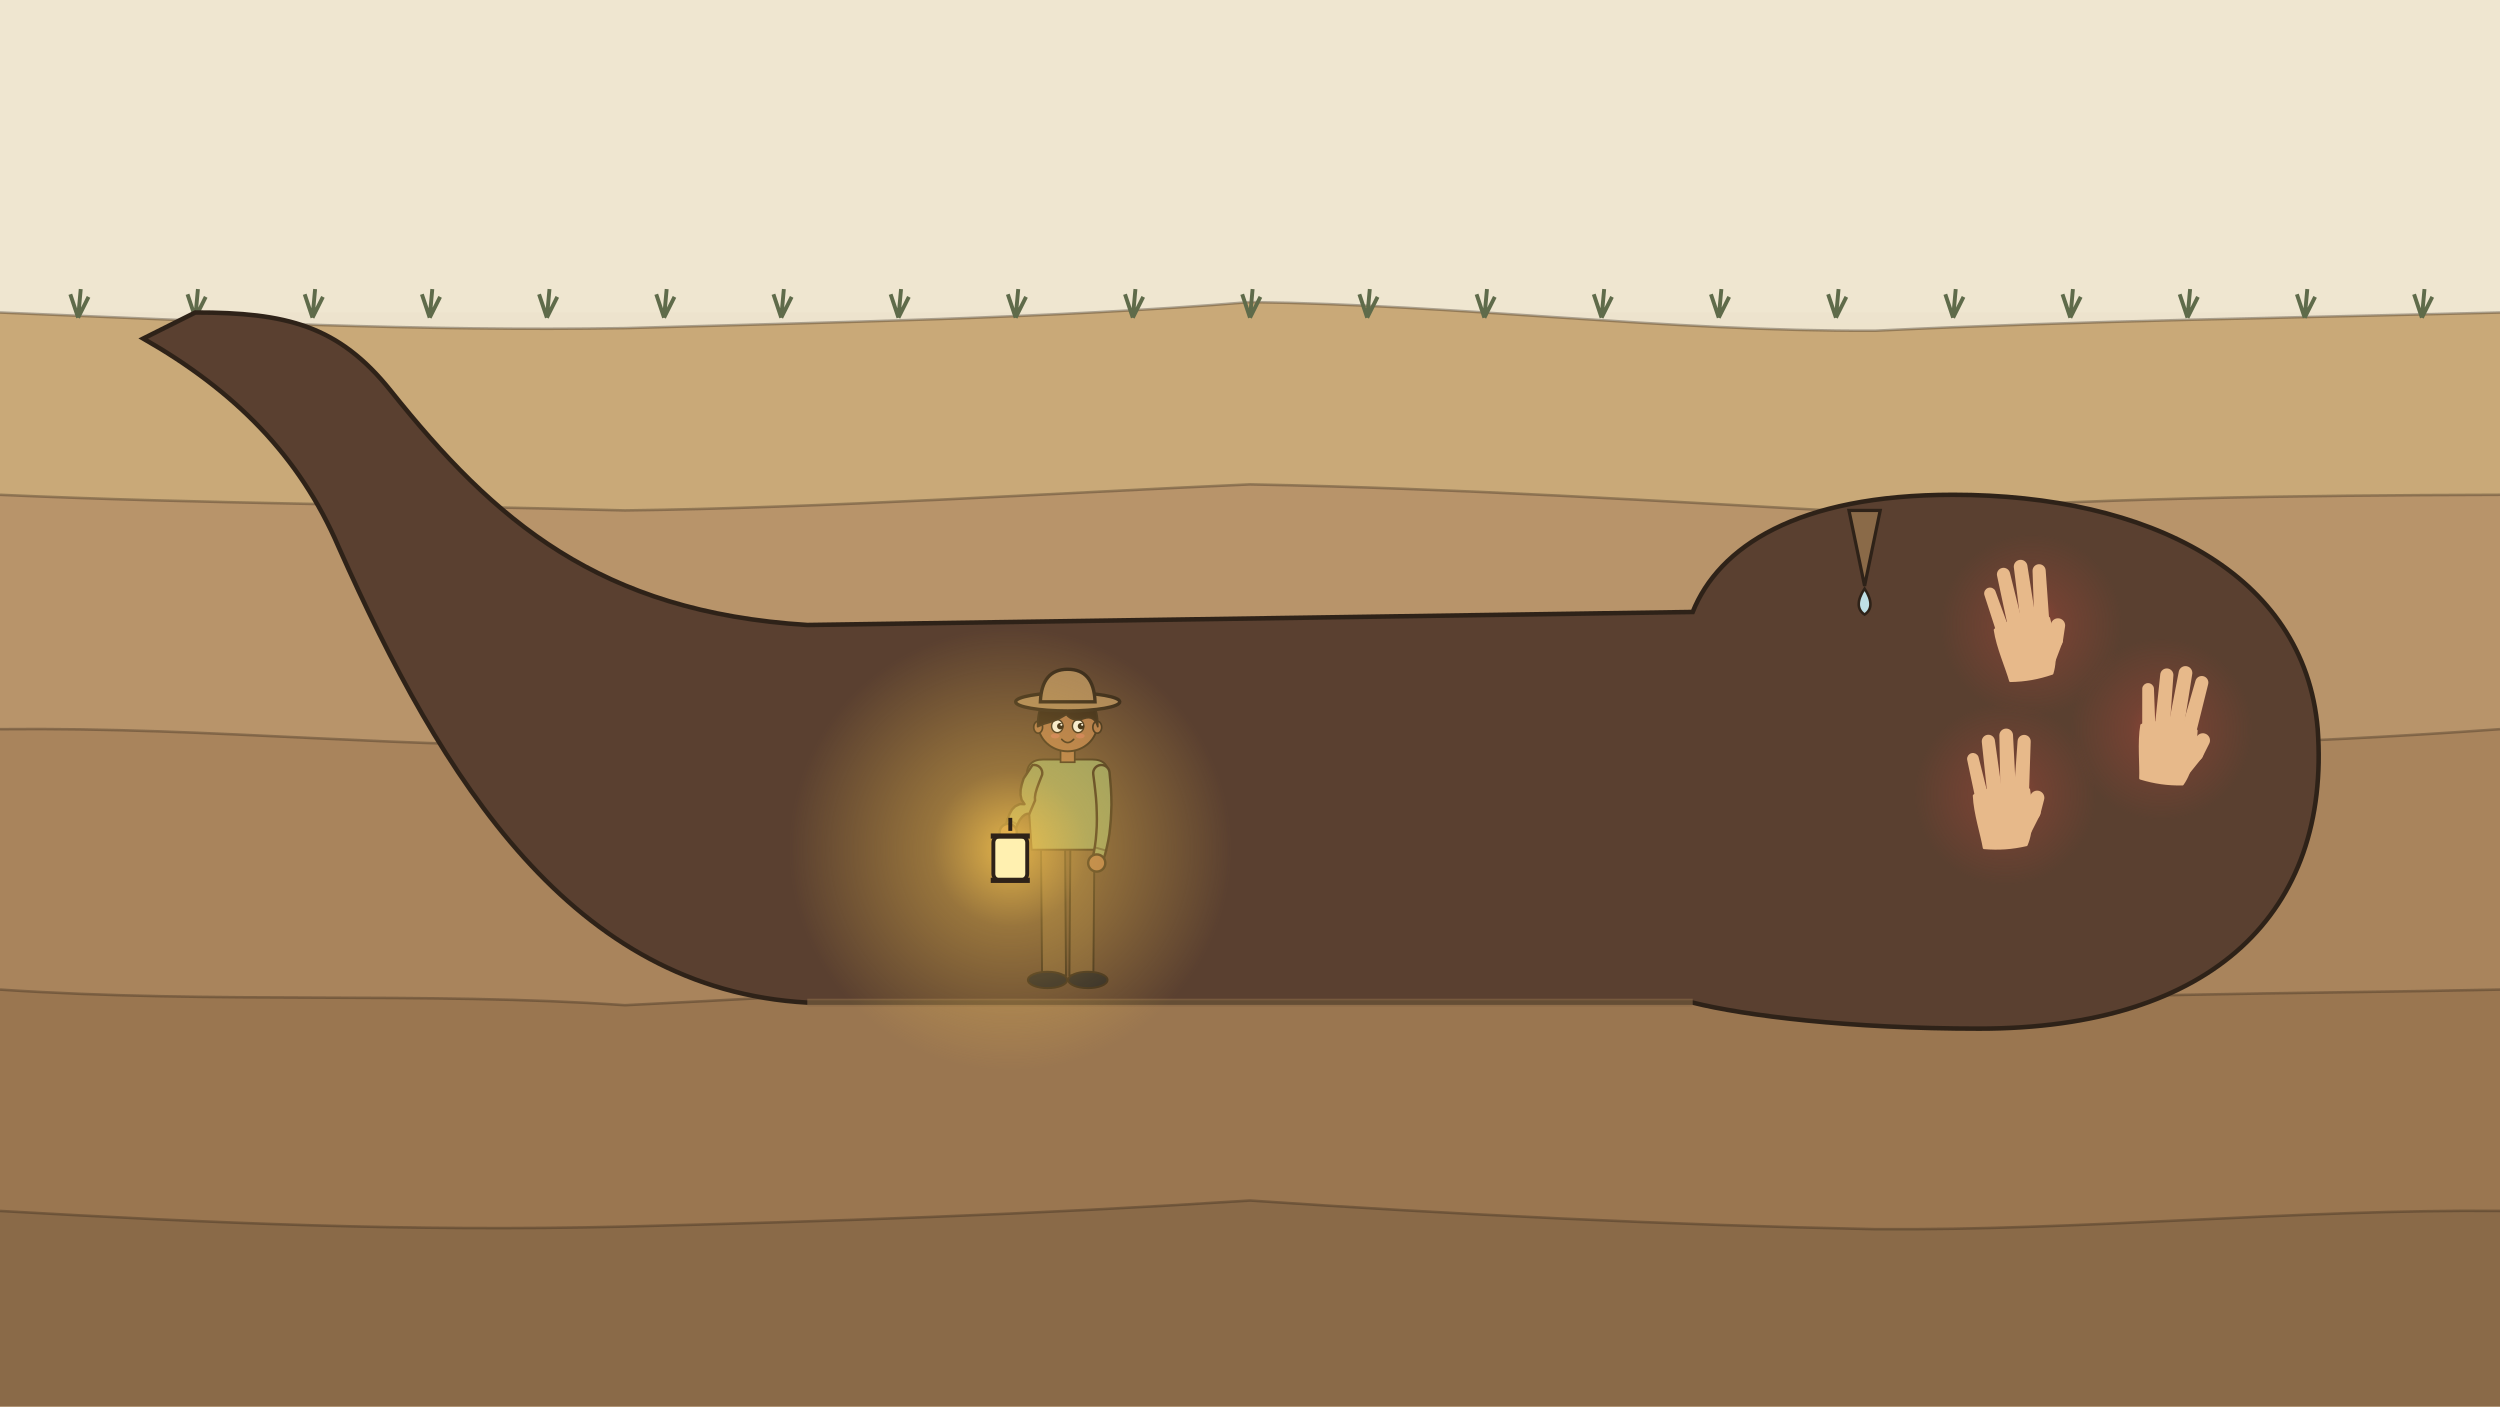
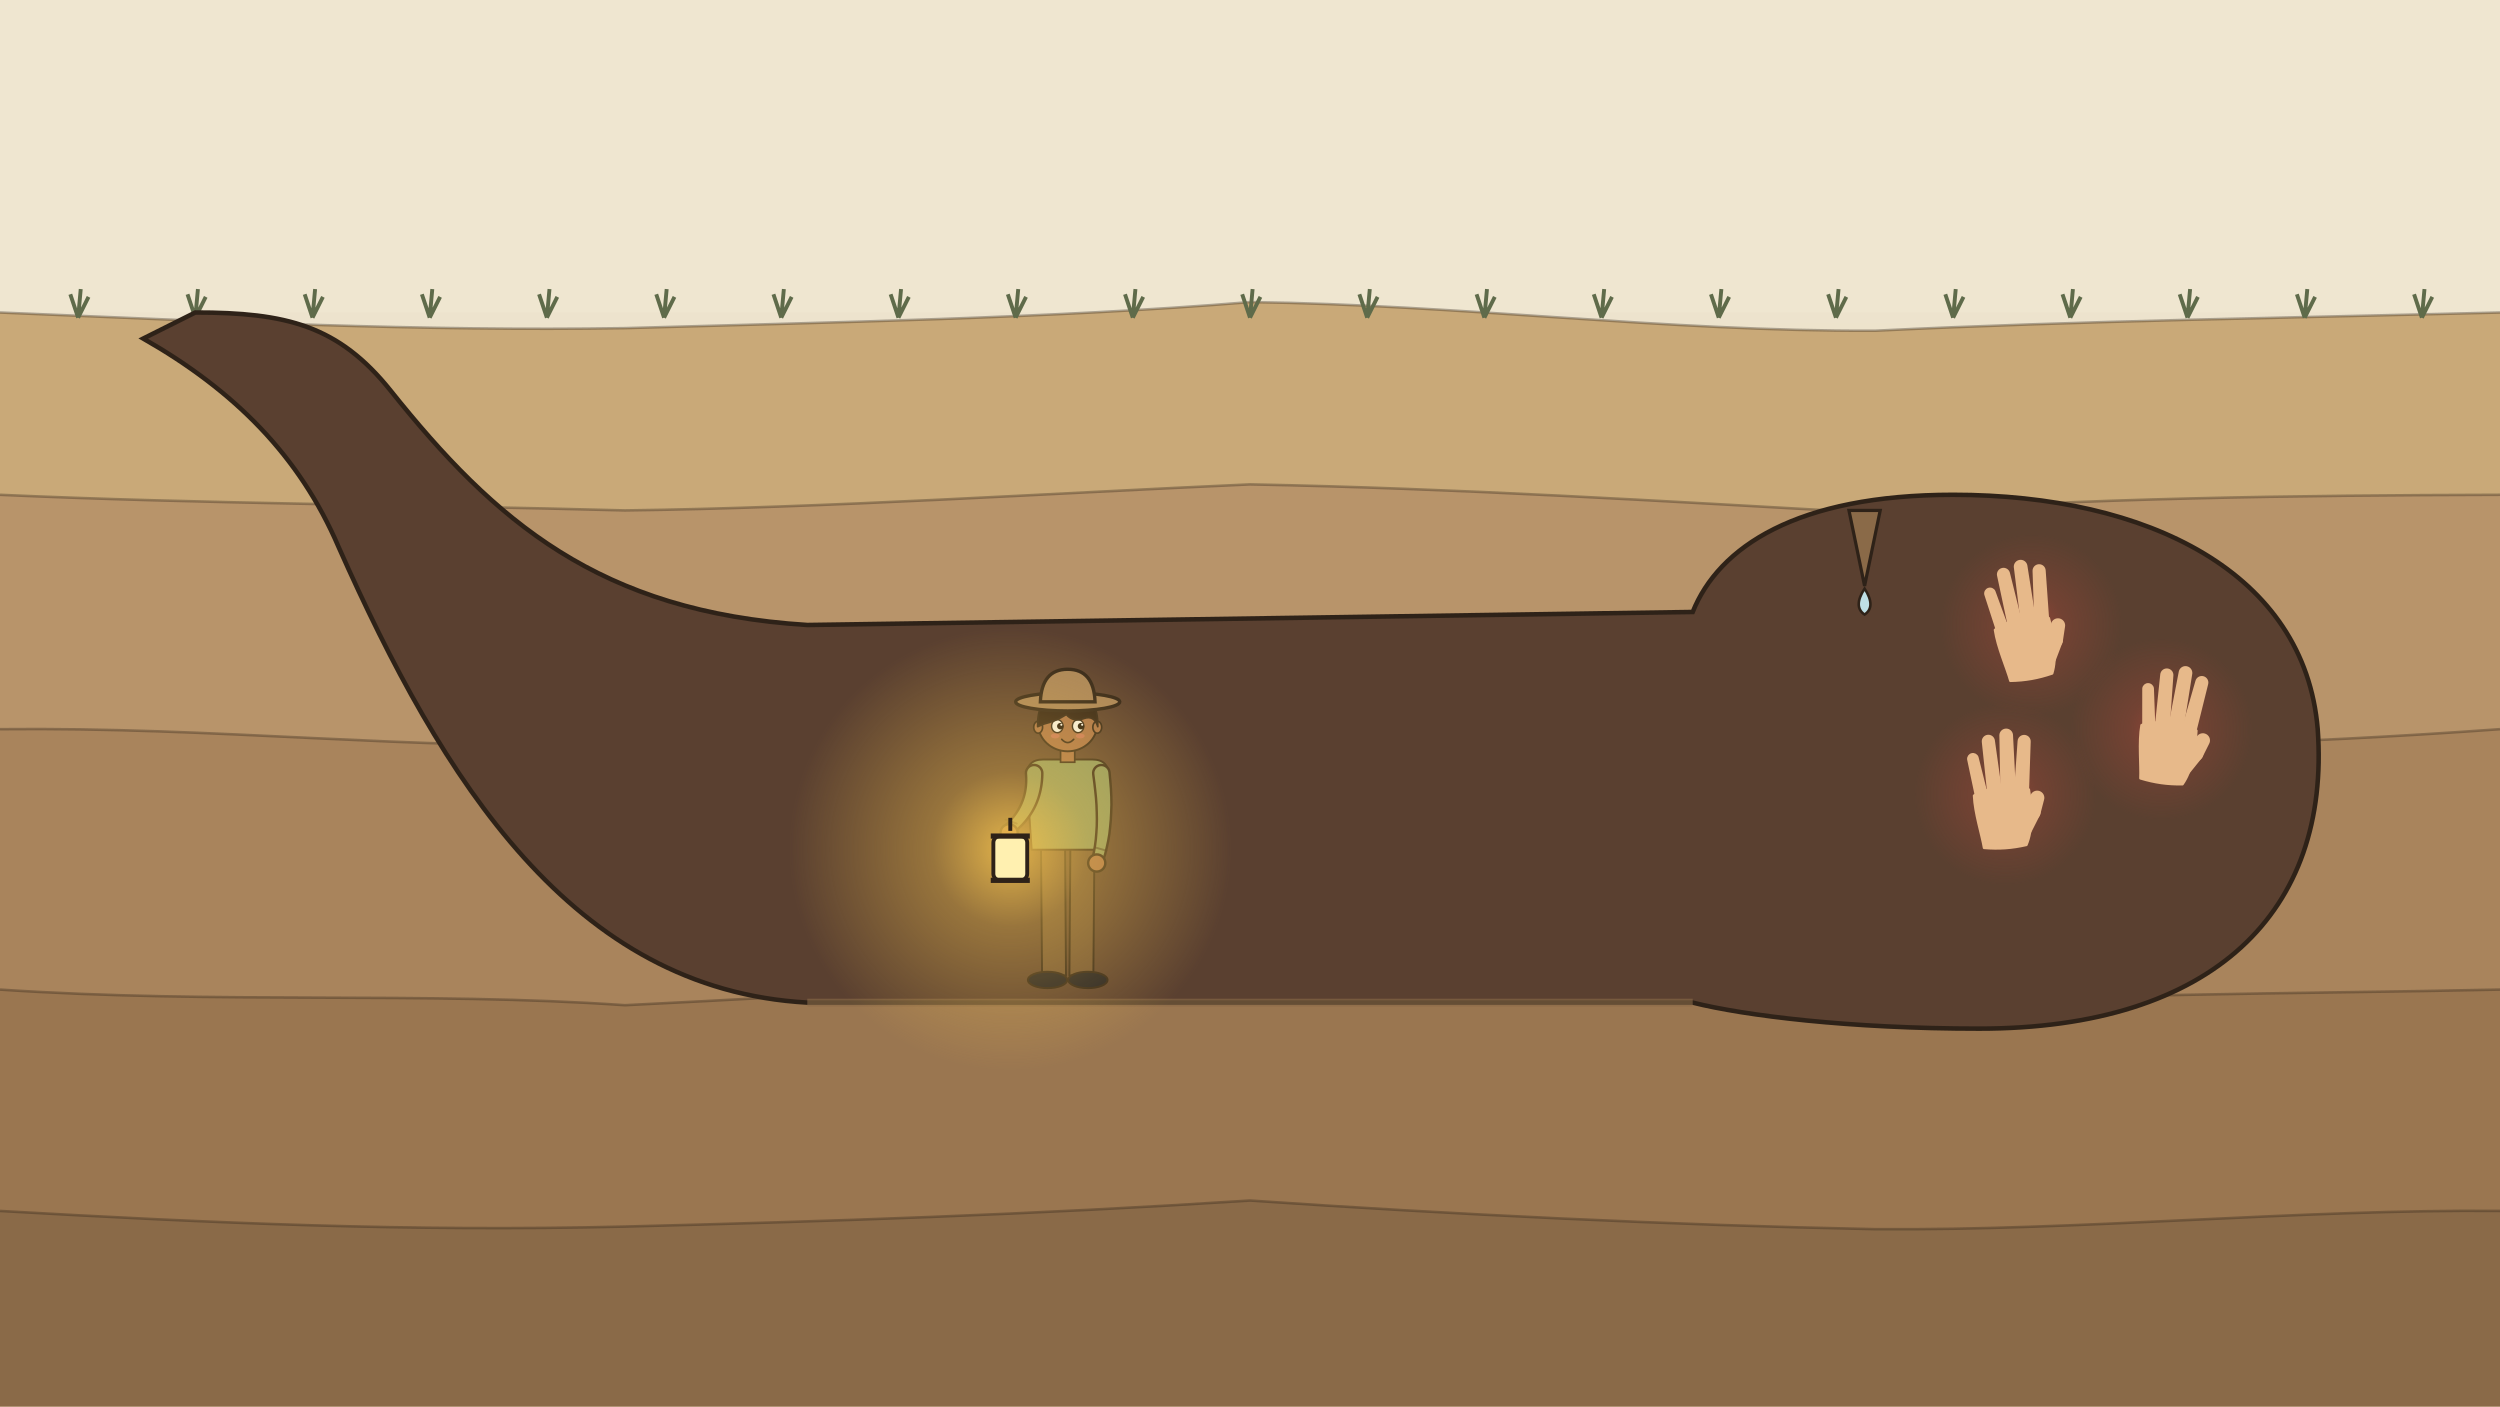
<svg xmlns="http://www.w3.org/2000/svg" viewBox="0 0 1920 1080" width="1920" height="1080">
  <defs>
    <linearGradient id="lg1" x1="0" y1="0" x2="0" y2="1">
      <stop offset="0" stop-color="#efe5cf" />
      <stop offset="1" stop-color="#e8dcc4" />
    </linearGradient>
    <radialGradient id="rg2">
      <stop offset="0" stop-color="#b5483b" stop-opacity="0.6" />
      <stop offset="0.35" stop-color="#b5483b" stop-opacity="0.27" />
      <stop offset="1" stop-color="#b5483b" stop-opacity="0" />
    </radialGradient>
    <radialGradient id="rg3">
      <stop offset="0" stop-color="#b5483b" stop-opacity="0.6" />
      <stop offset="0.35" stop-color="#b5483b" stop-opacity="0.27" />
      <stop offset="1" stop-color="#b5483b" stop-opacity="0" />
    </radialGradient>
    <radialGradient id="rg4">
      <stop offset="0" stop-color="#b5483b" stop-opacity="0.6" />
      <stop offset="0.35" stop-color="#b5483b" stop-opacity="0.27" />
      <stop offset="1" stop-color="#b5483b" stop-opacity="0" />
    </radialGradient>
    <radialGradient id="rg5">
      <stop offset="0" stop-color="#f2c14e" stop-opacity="0.9" />
      <stop offset="0.35" stop-color="#f2c14e" stop-opacity="0.41" />
      <stop offset="1" stop-color="#f2c14e" stop-opacity="0" />
    </radialGradient>
  </defs>
  <rect id="bg-paper" width="1920" height="1080" fill="url(#lg1)" />
  <rect id="sky-bg" x="0" y="0" width="1920" height="240" fill="#efe6d0" />
  <path id="rock-layer-bg-0" d="M0.0 240.0 C166.5 247.0 324.3 254.5 480.0 252.0 C636.2 247.5 806.5 244.6 960.0 232.0 C1121.2 234.0 1278.6 254.6 1440.0 254.0 C1593.7 246.4 1767.2 243.9 1920.0 240.0 L1920 1080 L0 1080Z" fill="#c9a978" />
  <path id="rock-layer-bg-1" d="M0.0 380.0 C154.6 387.0 322.2 387.7 480.0 392.0 C635.5 390.0 804.9 378.9 960.0 372.0 C1120.1 375.1 1272.1 384.6 1440.0 394.0 C1601.4 382.4 1764.7 380.4 1920.0 380.0 L1920 1080 L0 1080Z" fill="#b8946a" />
  <path id="rock-layer-bg-2" d="M0.0 560.0 C167.3 558.2 312.4 576.0 480.0 572.0 C634.9 559.3 802.4 556.2 960.0 552.0 C1126.2 555.0 1287.4 563.8 1440.0 574.0 C1601.6 576.2 1763.0 571.4 1920.0 560.0 L1920 1080 L0 1080Z" fill="#a9845c" />
  <path id="rock-layer-bg-3" d="M0.0 760.0 C166.8 771.2 326.3 761.3 480.0 772.0 C641.5 764.1 800.5 752.8 960.0 752.0 C1115.1 758.4 1275.5 765.9 1440.0 774.0 C1592.4 762.7 1763.4 763.4 1920.0 760.0 L1920 1080 L0 1080Z" fill="#9a7650" />
  <path id="rock-layer-bg-4" d="M0.0 930.0 C163.4 939.4 314.9 946.0 480.0 942.0 C635.1 938.1 793.5 932.8 960.0 922.0 C1114.4 932.6 1283.6 940.9 1440.0 944.0 C1599.1 945.2 1767.8 928.5 1920.0 930.0 L1920 1080 L0 1080Z" fill="#8a6a48" />
  <g id="rock-layer-lines-bg" fill="none" stroke="#2e2218" stroke-width="2" opacity=".35">
    <path d="M0.0 240.0 C166.5 247.0 324.3 254.5 480.0 252.0 C636.2 247.5 806.5 244.6 960.0 232.0 C1121.2 234.0 1278.6 254.6 1440.0 254.0 C1593.7 246.4 1767.2 243.9 1920.0 240.0" />
    <path d="M0.0 380.0 C154.6 387.0 322.2 387.7 480.0 392.0 C635.5 390.0 804.9 378.9 960.0 372.0 C1120.1 375.1 1272.1 384.6 1440.0 394.0 C1601.4 382.4 1764.7 380.4 1920.0 380.0" />
    <path d="M0.0 560.0 C167.3 558.2 312.4 576.0 480.0 572.0 C634.9 559.3 802.4 556.2 960.0 552.0 C1126.2 555.0 1287.4 563.8 1440.0 574.0 C1601.6 576.2 1763.0 571.4 1920.0 560.0" />
    <path d="M0.0 760.0 C166.8 771.2 326.3 761.3 480.0 772.0 C641.5 764.1 800.5 752.8 960.0 752.0 C1115.1 758.4 1275.5 765.9 1440.0 774.0 C1592.4 762.7 1763.4 763.4 1920.0 760.0" />
    <path d="M0.0 930.0 C163.4 939.4 314.9 946.0 480.0 942.0 C635.1 938.1 793.5 932.8 960.0 922.0 C1114.4 932.6 1283.6 940.9 1440.0 944.0 C1599.1 945.2 1767.8 928.5 1920.0 930.0" />
  </g>
  <g id="grass-tufts" stroke="#5f6b4a" stroke-width="3" fill="none">
    <path d="M60 244 l-6 -18 M60 244 l2 -22 M60 244 l8 -16" />
    <path d="M150 244 l-6 -18 M150 244 l2 -22 M150 244 l8 -16" />
    <path d="M240 244 l-6 -18 M240 244 l2 -22 M240 244 l8 -16" />
    <path d="M330 244 l-6 -18 M330 244 l2 -22 M330 244 l8 -16" />
    <path d="M420 244 l-6 -18 M420 244 l2 -22 M420 244 l8 -16" />
    <path d="M510 244 l-6 -18 M510 244 l2 -22 M510 244 l8 -16" />
    <path d="M600 244 l-6 -18 M600 244 l2 -22 M600 244 l8 -16" />
    <path d="M690 244 l-6 -18 M690 244 l2 -22 M690 244 l8 -16" />
    <path d="M780 244 l-6 -18 M780 244 l2 -22 M780 244 l8 -16" />
    <path d="M870 244 l-6 -18 M870 244 l2 -22 M870 244 l8 -16" />
    <path d="M960 244 l-6 -18 M960 244 l2 -22 M960 244 l8 -16" />
    <path d="M1050 244 l-6 -18 M1050 244 l2 -22 M1050 244 l8 -16" />
    <path d="M1140 244 l-6 -18 M1140 244 l2 -22 M1140 244 l8 -16" />
    <path d="M1230 244 l-6 -18 M1230 244 l2 -22 M1230 244 l8 -16" />
    <path d="M1320 244 l-6 -18 M1320 244 l2 -22 M1320 244 l8 -16" />
    <path d="M1410 244 l-6 -18 M1410 244 l2 -22 M1410 244 l8 -16" />
    <path d="M1500 244 l-6 -18 M1500 244 l2 -22 M1500 244 l8 -16" />
    <path d="M1590 244 l-6 -18 M1590 244 l2 -22 M1590 244 l8 -16" />
    <path d="M1680 244 l-6 -18 M1680 244 l2 -22 M1680 244 l8 -16" />
    <path d="M1770 244 l-6 -18 M1770 244 l2 -22 M1770 244 l8 -16" />
    <path d="M1860 244 l-6 -18 M1860 244 l2 -22 M1860 244 l8 -16" />
  </g>
  <path id="cave-tunnel" d="M150 240 C220 240 260 250 300 300 C380 400 460 470 620 480 L1300 470 C1320 420 1380 380 1500 380 C1650 380 1770 440 1780 560 C1790 700 1700 790 1520 790 C1420 790 1340 780 1300 770 L620 770 C440 760 340 600 260 420 C230 350 180 300 110 260Z" fill="#5a4030" stroke="#2e2218" stroke-width="3.5" />
  <path d="M620 770 L1300 770" stroke="#8a6a48" stroke-width="6" opacity=".6" />
  <ellipse cx="1560" cy="480" rx="70" ry="70" fill="url(#rg2)" />
  <g transform="translate(1560.0 520.0) rotate(-10.00) scale(44.000)">
    <g fill="#e7b98a" stroke="#e7b98a" stroke-width="0.045" stroke-linejoin="round">
      <path d="M-0.370,0 C-0.111,0.04 0.111,0.04 0.370,0 C0.500,-0.25 0.510,-0.62 0.480,-0.960 C0.288,-1.050 -0.288,-1.050 -0.480,-0.920 C-0.490,-0.62 -0.390,-0.22 -0.370,0 Z" />
      <path d="M0.462,-0.957 L0.549,-1.792 A0.092,0.092 0 0 0 0.366,-1.815 L0.248,-0.983 A0.107,0.107 0 0 0 0.462,-0.957 Z" />
      <path d="M0.232,-0.996 L0.249,-1.936 A0.097,0.097 0 0 0 0.056,-1.943 L0.008,-1.004 A0.113,0.113 0 0 0 0.232,-0.996 Z" />
      <path d="M-0.013,-0.986 L-0.073,-1.854 A0.092,0.092 0 0 0 -0.258,-1.844 L-0.227,-0.974 A0.107,0.107 0 0 0 -0.013,-0.986 Z" />
      <path d="M-0.259,-0.914 L-0.378,-1.584 A0.08,0.08 0 0 0 -0.535,-1.559 L-0.441,-0.885 A0.092,0.092 0 0 0 -0.259,-0.914 Z" />
      <path d="M0.452,-0.225 L0.616,-0.5 A0.117,0.117 0 0 0 0.421,-0.631 L0.228,-0.376 A0.135,0.135 0 0 0 0.452,-0.225 Z" />
      <path d="M0.628,-0.521 L0.711,-0.768 A0.102,0.102 0 0 0 0.521,-0.845 L0.41,-0.609 A0.117,0.117 0 0 0 0.628,-0.521 Z" />
    </g>
    <g fill="#e7b98a" stroke="none">
      <path d="M-0.370,0 C-0.111,0.04 0.111,0.04 0.370,0 C0.500,-0.25 0.510,-0.62 0.480,-0.960 C0.288,-1.050 -0.288,-1.050 -0.480,-0.920 C-0.490,-0.62 -0.390,-0.22 -0.370,0 Z" />
      <path d="M0.462,-0.957 L0.549,-1.792 A0.092,0.092 0 0 0 0.366,-1.815 L0.248,-0.983 A0.107,0.107 0 0 0 0.462,-0.957 Z" />
      <path d="M0.232,-0.996 L0.249,-1.936 A0.097,0.097 0 0 0 0.056,-1.943 L0.008,-1.004 A0.113,0.113 0 0 0 0.232,-0.996 Z" />
      <path d="M-0.013,-0.986 L-0.073,-1.854 A0.092,0.092 0 0 0 -0.258,-1.844 L-0.227,-0.974 A0.107,0.107 0 0 0 -0.013,-0.986 Z" />
      <path d="M-0.259,-0.914 L-0.378,-1.584 A0.08,0.08 0 0 0 -0.535,-1.559 L-0.441,-0.885 A0.092,0.092 0 0 0 -0.259,-0.914 Z" />
      <path d="M0.452,-0.225 L0.616,-0.5 A0.117,0.117 0 0 0 0.421,-0.631 L0.228,-0.376 A0.135,0.135 0 0 0 0.452,-0.225 Z" />
      <path d="M0.628,-0.521 L0.711,-0.768 A0.102,0.102 0 0 0 0.521,-0.845 L0.41,-0.609 A0.117,0.117 0 0 0 0.628,-0.521 Z" />
    </g>
  </g>
  <ellipse cx="1660" cy="560" rx="70" ry="70" fill="url(#rg3)" />
  <g transform="translate(1660.0 600.0) rotate(8.00) scale(44.000)">
    <g fill="#e7b98a" stroke="#e7b98a" stroke-width="0.045" stroke-linejoin="round">
      <path d="M-0.370,0 C-0.111,0.04 0.111,0.04 0.370,0 C0.500,-0.25 0.510,-0.62 0.480,-0.960 C0.288,-1.050 -0.288,-1.050 -0.480,-0.920 C-0.490,-0.62 -0.390,-0.22 -0.370,0 Z" />
      <path d="M0.462,-0.957 L0.549,-1.792 A0.092,0.092 0 0 0 0.366,-1.815 L0.248,-0.983 A0.107,0.107 0 0 0 0.462,-0.957 Z" />
      <path d="M0.232,-0.996 L0.249,-1.936 A0.097,0.097 0 0 0 0.056,-1.943 L0.008,-1.004 A0.113,0.113 0 0 0 0.232,-0.996 Z" />
      <path d="M-0.013,-0.986 L-0.073,-1.854 A0.092,0.092 0 0 0 -0.258,-1.844 L-0.227,-0.974 A0.107,0.107 0 0 0 -0.013,-0.986 Z" />
      <path d="M-0.259,-0.914 L-0.378,-1.584 A0.08,0.08 0 0 0 -0.535,-1.559 L-0.441,-0.885 A0.092,0.092 0 0 0 -0.259,-0.914 Z" />
      <path d="M0.452,-0.225 L0.616,-0.5 A0.117,0.117 0 0 0 0.421,-0.631 L0.228,-0.376 A0.135,0.135 0 0 0 0.452,-0.225 Z" />
      <path d="M0.628,-0.521 L0.711,-0.768 A0.102,0.102 0 0 0 0.521,-0.845 L0.41,-0.609 A0.117,0.117 0 0 0 0.628,-0.521 Z" />
    </g>
    <g fill="#e7b98a" stroke="none">
      <path d="M-0.370,0 C-0.111,0.04 0.111,0.04 0.370,0 C0.500,-0.25 0.510,-0.62 0.480,-0.960 C0.288,-1.050 -0.288,-1.050 -0.480,-0.920 C-0.490,-0.62 -0.390,-0.22 -0.370,0 Z" />
      <path d="M0.462,-0.957 L0.549,-1.792 A0.092,0.092 0 0 0 0.366,-1.815 L0.248,-0.983 A0.107,0.107 0 0 0 0.462,-0.957 Z" />
      <path d="M0.232,-0.996 L0.249,-1.936 A0.097,0.097 0 0 0 0.056,-1.943 L0.008,-1.004 A0.113,0.113 0 0 0 0.232,-0.996 Z" />
      <path d="M-0.013,-0.986 L-0.073,-1.854 A0.092,0.092 0 0 0 -0.258,-1.844 L-0.227,-0.974 A0.107,0.107 0 0 0 -0.013,-0.986 Z" />
      <path d="M-0.259,-0.914 L-0.378,-1.584 A0.08,0.08 0 0 0 -0.535,-1.559 L-0.441,-0.885 A0.092,0.092 0 0 0 -0.259,-0.914 Z" />
      <path d="M0.452,-0.225 L0.616,-0.5 A0.117,0.117 0 0 0 0.421,-0.631 L0.228,-0.376 A0.135,0.135 0 0 0 0.452,-0.225 Z" />
      <path d="M0.628,-0.521 L0.711,-0.768 A0.102,0.102 0 0 0 0.521,-0.845 L0.41,-0.609 A0.117,0.117 0 0 0 0.628,-0.521 Z" />
    </g>
  </g>
  <ellipse cx="1540" cy="610" rx="70" ry="70" fill="url(#rg4)" />
  <g transform="translate(1540.0 650.0) rotate(-4.00) scale(44.000)">
    <g fill="#e7b98a" stroke="#e7b98a" stroke-width="0.045" stroke-linejoin="round">
      <path d="M-0.370,0 C-0.111,0.04 0.111,0.04 0.370,0 C0.500,-0.25 0.510,-0.62 0.480,-0.960 C0.288,-1.050 -0.288,-1.050 -0.480,-0.920 C-0.490,-0.62 -0.390,-0.22 -0.370,0 Z" />
      <path d="M0.462,-0.957 L0.549,-1.792 A0.092,0.092 0 0 0 0.366,-1.815 L0.248,-0.983 A0.107,0.107 0 0 0 0.462,-0.957 Z" />
      <path d="M0.232,-0.996 L0.249,-1.936 A0.097,0.097 0 0 0 0.056,-1.943 L0.008,-1.004 A0.113,0.113 0 0 0 0.232,-0.996 Z" />
      <path d="M-0.013,-0.986 L-0.073,-1.854 A0.092,0.092 0 0 0 -0.258,-1.844 L-0.227,-0.974 A0.107,0.107 0 0 0 -0.013,-0.986 Z" />
      <path d="M-0.259,-0.914 L-0.378,-1.584 A0.08,0.08 0 0 0 -0.535,-1.559 L-0.441,-0.885 A0.092,0.092 0 0 0 -0.259,-0.914 Z" />
      <path d="M0.452,-0.225 L0.616,-0.5 A0.117,0.117 0 0 0 0.421,-0.631 L0.228,-0.376 A0.135,0.135 0 0 0 0.452,-0.225 Z" />
      <path d="M0.628,-0.521 L0.711,-0.768 A0.102,0.102 0 0 0 0.521,-0.845 L0.41,-0.609 A0.117,0.117 0 0 0 0.628,-0.521 Z" />
    </g>
    <g fill="#e7b98a" stroke="none">
      <path d="M-0.370,0 C-0.111,0.04 0.111,0.04 0.370,0 C0.500,-0.25 0.510,-0.62 0.480,-0.960 C0.288,-1.050 -0.288,-1.050 -0.480,-0.920 C-0.490,-0.62 -0.390,-0.22 -0.370,0 Z" />
      <path d="M0.462,-0.957 L0.549,-1.792 A0.092,0.092 0 0 0 0.366,-1.815 L0.248,-0.983 A0.107,0.107 0 0 0 0.462,-0.957 Z" />
      <path d="M0.232,-0.996 L0.249,-1.936 A0.097,0.097 0 0 0 0.056,-1.943 L0.008,-1.004 A0.113,0.113 0 0 0 0.232,-0.996 Z" />
      <path d="M-0.013,-0.986 L-0.073,-1.854 A0.092,0.092 0 0 0 -0.258,-1.844 L-0.227,-0.974 A0.107,0.107 0 0 0 -0.013,-0.986 Z" />
      <path d="M-0.259,-0.914 L-0.378,-1.584 A0.08,0.08 0 0 0 -0.535,-1.559 L-0.441,-0.885 A0.092,0.092 0 0 0 -0.259,-0.914 Z" />
      <path d="M0.452,-0.225 L0.616,-0.5 A0.117,0.117 0 0 0 0.421,-0.631 L0.228,-0.376 A0.135,0.135 0 0 0 0.452,-0.225 Z" />
      <path d="M0.628,-0.521 L0.711,-0.768 A0.102,0.102 0 0 0 0.521,-0.845 L0.41,-0.609 A0.117,0.117 0 0 0 0.628,-0.521 Z" />
    </g>
  </g>
  <path id="stalactite" d="M1420 392 L1444 392 L1432 450Z" fill="#8a6a48" stroke="#2e2218" stroke-width="2.5" />
  <g id="mv-drip-water-drop" data-fall="260" data-per="1.6">
    <path d="M1432 452 q-9 14 0 20 q9 -6 0 -20Z" fill="#bfe0e6" stroke="#2e2218" stroke-width="2" />
  </g>
  <g id="mv-walk-archeologist-person" data-face="right">
    <path d="M817.9 642.1 L799.4 642.1 L800.3 749.2 L818.7 749.2Z" fill="#6e5236" stroke="#2e2218" stroke-width="1.5" stroke-linejoin="round" />
    <ellipse cx="804.5" cy="752.6" rx="15.1" ry="6.3" fill="#1d1d24" stroke="#2e2218" stroke-width="1.5" />
    <path d="M822.1 642.1 L840.6 642.1 L839.7 749.2 L821.3 749.2Z" fill="#6e5236" stroke="#2e2218" stroke-width="1.5" stroke-linejoin="round" />
    <ellipse cx="835.5" cy="752.6" rx="15.1" ry="6.3" fill="#1d1d24" stroke="#2e2218" stroke-width="1.5" />
    <path d="M788.5 595.9 Q788.5 583.3 801.1 583.3 L838.9 583.3 Q851.5 583.3 851.5 595.9 L847.7 652.6 L792.3 652.6Z" fill="#8a9a64" stroke="#2e2218" stroke-width="1.5" stroke-linejoin="round" />
    <rect x="814.5" y="570.7" width="10.9" height="14.7" fill="#a8714a" stroke="#2e2218" stroke-width="1.3" />
    <ellipse cx="820.0" cy="556.0" rx="22.7" ry="21.0" fill="#a8714a" stroke="#2e2218" stroke-width="1.5" />
    <ellipse cx="797.3" cy="558.5" rx="3.4" ry="4.6" fill="#a8714a" stroke="#2e2218" stroke-width="1.3" />
    <ellipse cx="842.7" cy="558.5" rx="3.4" ry="4.6" fill="#a8714a" stroke="#2e2218" stroke-width="1.3" />
    <ellipse cx="812.0" cy="557.7" rx="4.4" ry="5.0" fill="#fbfaf2" stroke="#2e2218" stroke-width="1.1" />
    <circle cx="814.3" cy="557.7" r="2.5" fill="#1a120c" />
    <circle cx="815.1" cy="556.6" r="0.8" fill="#fff" />
    <path d="M808.2 549.3 L815.8 549.3" stroke="#2e2218" stroke-width="1.5" stroke-linecap="round" />
    <ellipse cx="828.0" cy="557.7" rx="4.4" ry="5.0" fill="#fbfaf2" stroke="#2e2218" stroke-width="1.1" />
    <circle cx="830.2" cy="557.7" r="2.5" fill="#1a120c" />
    <circle cx="831.1" cy="556.6" r="0.8" fill="#fff" />
    <path d="M824.2 549.3 L831.8 549.3" stroke="#2e2218" stroke-width="1.5" stroke-linecap="round" />
    <path d="M815.4 567.8 Q820.0 572.8 824.6 567.8" fill="none" stroke="#2e2218" stroke-width="1.3" stroke-linecap="round" />
    <ellipse cx="810.4" cy="565.2" rx="3.4" ry="1.9" fill="#ef7f74" opacity=".45" />
    <ellipse cx="829.6" cy="565.2" rx="3.4" ry="1.9" fill="#ef7f74" opacity=".45" />
    <path d="M796.9 558.1 Q796.2 531.2 820.0 532.9 Q843.8 531.2 843.1 558.1 Q840.4 549.1 832.5 551.8 Q824.5 555.0 818.9 548.8 Q810.9 553.9 801.9 556.0 Z" fill="#2b1d14" stroke="#2e2218" stroke-width="1.3" stroke-linejoin="round" />
    <path d="M808.7 538.1 q6.8 -4.2 13.6 -2.1" fill="none" stroke="#fff" stroke-width="1.3" opacity=".35" stroke-linecap="round" />
-     <g class="mv mv-limb-p8200-1" data-pivot="794.2 593.8" data-amp="0">
-       <path d="M792.90,587.60 L786.11,597.93 L784.70,602.46 L783.84,606.53 L783.75,610.43 L784.54,614.22 L786.81,617.58 L783.18,617.57 L779.74,619.18 L777.26,621.62 L775.45,624.87 L773.90,628.92 L772.23,634.11 A4.20,4.20 0 0 0 779.35,638.33 L781.35,633.47 L783.20,629.77 L785.15,627.26 L787.05,625.72 L788.80,625.05 L790.56,625.01 L794.91,614.77 L794.81,612.36 L795.27,609.22 L796.38,605.38 L798.10,600.72 L800.37,594.99 A6.30,6.30 0 0 0 792.90,587.60 Z" fill="#8a9a64" stroke="#2e2218" stroke-width="1.89" stroke-linejoin="round" />
-       <path d="M773.40,628.95 L781.37,633.21" stroke="#2e2218" stroke-width="1.51" stroke-linecap="round" opacity=".5" />
-       <circle cx="774.31" cy="639.34" r="6.6" fill="#a8714a" stroke="#2e2218" stroke-width="1.89" />
+     <g class="mv mv-limb-p8200-1" data-pivot="794.2 593.8" data-amp="0" data-armfixed="1">
+       <path d="M787.90,594.01 L788.02,595.60 L788.09,597.12 L788.12,598.65 L788.10,600.23 L788.04,601.75 L787.93,603.27 L787.78,604.78 L787.57,606.28 L787.32,607.78 L787.01,609.27 L786.66,610.75 L786.25,612.21 L785.79,613.66 L785.26,615.16 L784.69,616.58 L784.08,617.98 L783.41,619.36 L782.69,620.72 L781.93,622.06 L781.12,623.37 L780.26,624.66 L779.35,625.93 L778.41,627.18 L777.42,628.39 L776.36,629.62 L775.29,630.78 L774.19,631.92 L773.02,633.06 A4.20,4.20 0 0 0 778.56,639.38 L779.95,638.24 L781.34,637.03 L782.71,635.78 L784.01,634.53 L785.30,633.19 L786.56,631.81 L787.78,630.39 L788.95,628.92 L790.07,627.41 L791.15,625.86 L792.18,624.27 L793.15,622.64 L794.06,620.98 L794.91,619.28 L795.69,617.61 L796.42,615.85 L797.09,614.06 L797.71,612.25 L798.25,610.42 L798.74,608.58 L799.16,606.71 L799.52,604.84 L799.83,602.95 L800.07,601.06 L800.25,599.23 L800.39,597.33 L800.47,595.43 L800.50,593.59 A6.30,6.30 0 0 0 787.90,594.01Z" fill="#8a9a64" stroke="#2e2218" stroke-width="1.89" stroke-linejoin="round" />
+       <path d="M772.16,629.45 L780.83,632.51" stroke="#2e2218" stroke-width="1.51" stroke-linecap="round" opacity=".5" />
+       <circle cx="774.97" cy="639.58" r="6.6" fill="#a8714a" stroke="#2e2218" stroke-width="1.89" />
    </g>
    <g class="mv mv-limb-p8201-1" data-pivot="845.8 593.8" data-amp="0">
      <path d="M839.6,594.6 L840.4,600.8 L841.1,606.8 L841.7,612.7 L842.1,618.3 L842.3,623.9 L842.4,629.2 L842.3,634.5 L842.0,639.5 L841.6,644.4 L841.0,649.2 L840.2,653.8 L839.3,658.3 A4.2,4.2 0 0 0 847.4,660.4 L848.8,655.8 L850.0,650.9 L851.1,645.8 L852.0,640.6 L852.6,635.2 L853.1,629.7 L853.4,623.9 L853.6,618.1 L853.5,612.0 L853.2,605.8 L852.7,599.5 L852.1,593.0 A6.3,6.3 0 0 0 839.6,594.6Z" fill="#8a9a64" stroke="#2e2218" stroke-width="1.89" stroke-linejoin="round" />
      <path d="M840.9,650.8 L849.8,653.3" stroke="#2e2218" stroke-width="1.51" stroke-linecap="round" opacity=".5" />
      <circle cx="842.3" cy="662.8" r="6.6" fill="#a8714a" stroke="#2e2218" stroke-width="1.89" />
    </g>
    <ellipse cx="820" cy="539" rx="40" ry="7" fill="#a8845a" stroke="#2e2218" stroke-width="2.6" />
    <path d="M799 539 Q800 514 820 514 Q840 514 841 539Z" fill="#a8845a" stroke="#2e2218" stroke-width="2.6" />
    <ellipse cx="775.9" cy="652.1" rx="170" ry="170" fill="url(#rg5)" />
    <path d="M775.9 638.1 v-10" stroke="#2e2218" stroke-width="3" />
    <rect x="762.9" y="642.1" width="26" height="34" rx="5" fill="#fff0b0" stroke="#2e2218" stroke-width="3" />
    <path d="M760.9 642.1 h30 M760.9 676.1 h30" stroke="#2e2218" stroke-width="4" />
  </g>
</svg>
